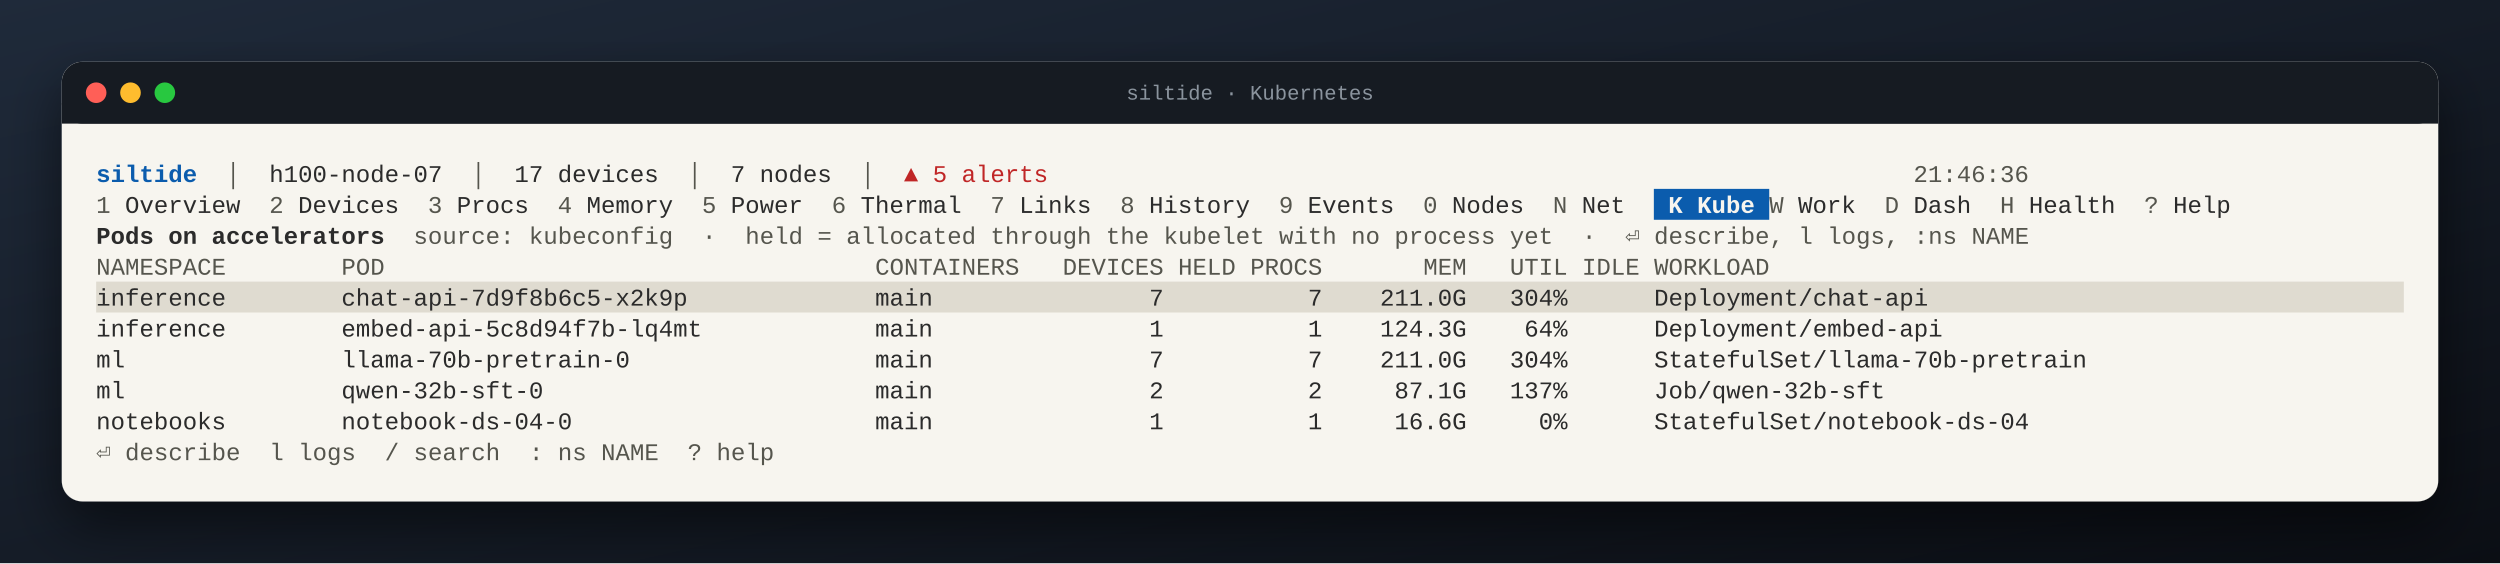
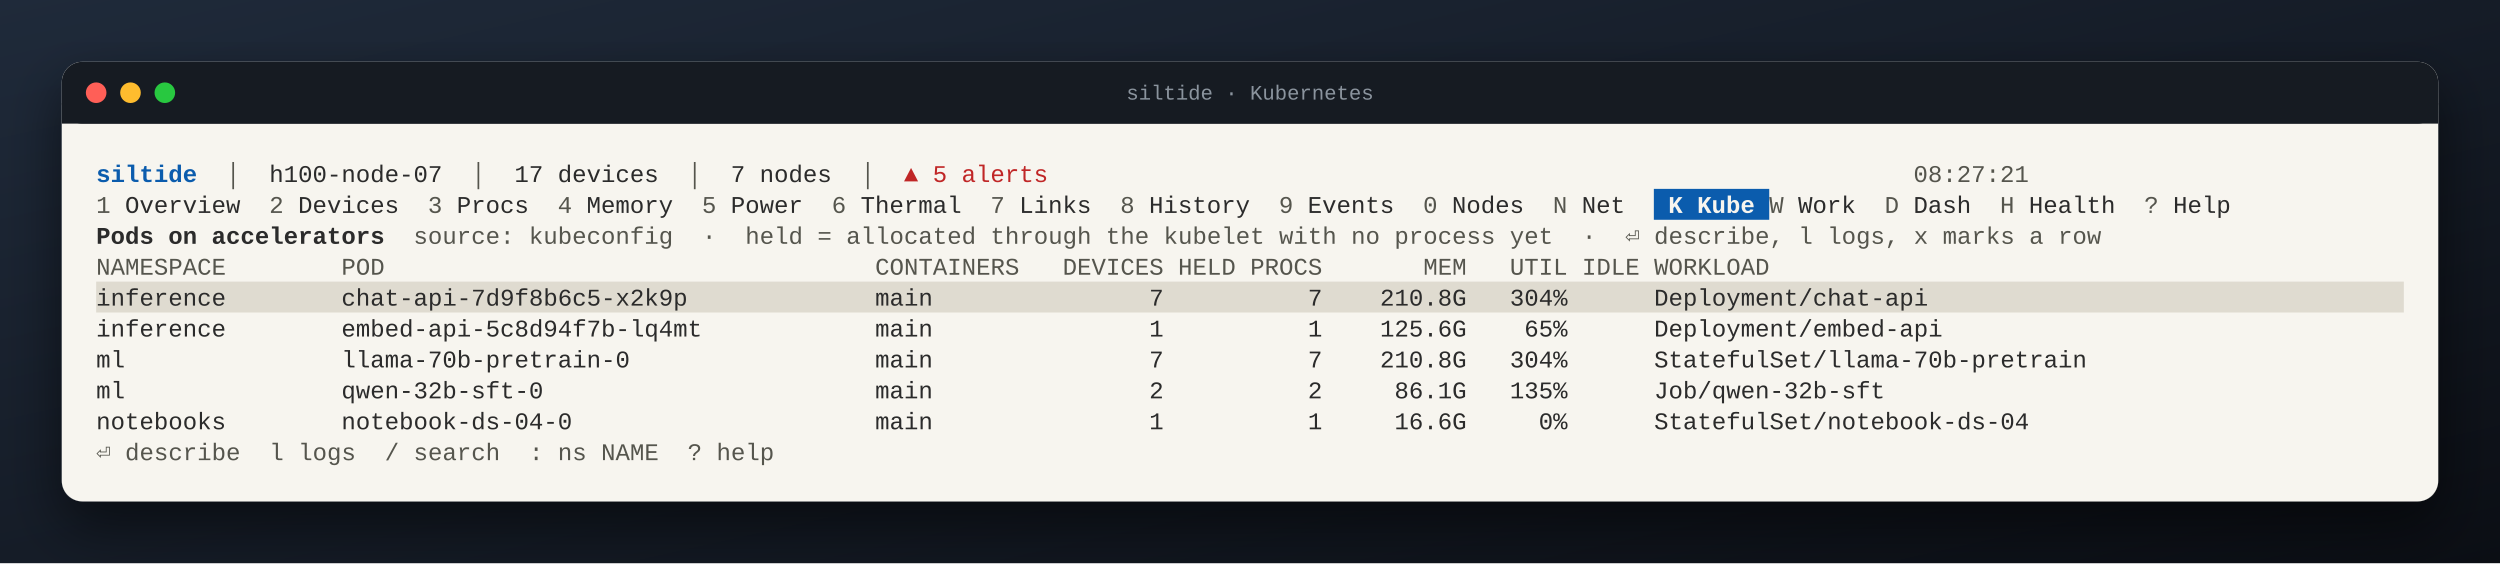
<svg xmlns="http://www.w3.org/2000/svg" width="1456" height="328" viewBox="0 0 1456 328" font-family="JetBrains Mono, SFMono-Regular, Menlo, Consolas, Liberation Mono, monospace" font-size="14">
  <defs>
    <linearGradient id="desk" x1="0" y1="0" x2="1" y2="1">
      <stop offset="0" stop-color="#1f2a3a" />
      <stop offset="1" stop-color="#0b0e14" />
    </linearGradient>
    <filter id="shadow" x="-10%" y="-10%" width="120%" height="130%">
      <feDropShadow dx="0" dy="14" stdDeviation="16" flood-color="#000" flood-opacity="0.55" />
    </filter>
  </defs>
  <rect width="100%" height="100%" fill="url(#desk)" />
  <rect x="36" y="36" width="1384" height="256" rx="12" fill="#f7f5ef" filter="url(#shadow)" />
  <rect x="36" y="36" width="1384" height="36" rx="12" fill="#161b22" />
  <rect x="36" y="60" width="1384" height="12" fill="#161b22" />
  <circle cx="56" cy="54" r="6" fill="#ff5f57" />
  <circle cx="76" cy="54" r="6" fill="#febc2e" />
  <circle cx="96" cy="54" r="6" fill="#28c840" />
  <text x="50%" y="58" text-anchor="middle" fill="#8b949e" font-size="12">siltide · Kubernetes</text>
  <g xml:space="preserve" transform="translate(36 36)">
    <text y="70.0" fill="#2b2b2b" xml:space="preserve" style="white-space:pre">
      <tspan x="20.0" fill="#0b5cad" font-weight="bold">siltide</tspan>
      <tspan x="78.8" fill="#55554d">  │  </tspan>
      <tspan x="120.8">h100-node-07</tspan>
      <tspan x="221.6" fill="#55554d">  │  </tspan>
      <tspan x="263.6">17 devices</tspan>
      <tspan x="347.6" fill="#55554d">  │  </tspan>
      <tspan x="389.6">7 nodes</tspan>
      <tspan x="448.4" fill="#55554d">  │  </tspan>
      <tspan x="490.4" fill="#c02626">▲ 5 alerts</tspan>
-       <tspan x="1078.4" fill="#55554d">21:46:36                         </tspan>
+       <tspan x="1078.4" fill="#55554d">08:27:21                         </tspan>
    </text>
    <rect x="927.2" y="74.0" width="67.2" height="18.0" fill="#0b5cad" />
    <text y="88.0" fill="#2b2b2b" xml:space="preserve" style="white-space:pre">
      <tspan x="20.0" fill="#55554d">1</tspan>
      <tspan x="28.4"> Overview  </tspan>
      <tspan x="120.8" fill="#55554d">2</tspan>
      <tspan x="129.2"> Devices  </tspan>
      <tspan x="213.2" fill="#55554d">3</tspan>
      <tspan x="221.6"> Procs  </tspan>
      <tspan x="288.8" fill="#55554d">4</tspan>
      <tspan x="297.2"> Memory  </tspan>
      <tspan x="372.8" fill="#55554d">5</tspan>
      <tspan x="381.2"> Power  </tspan>
      <tspan x="448.4" fill="#55554d">6</tspan>
      <tspan x="456.8"> Thermal  </tspan>
      <tspan x="540.8" fill="#55554d">7</tspan>
      <tspan x="549.2"> Links  </tspan>
      <tspan x="616.4" fill="#55554d">8</tspan>
      <tspan x="624.8"> History  </tspan>
      <tspan x="708.8" fill="#55554d">9</tspan>
      <tspan x="717.2"> Events  </tspan>
      <tspan x="792.8" fill="#55554d">0</tspan>
      <tspan x="801.2"> Nodes  </tspan>
      <tspan x="868.4" fill="#55554d">N</tspan>
      <tspan x="876.8"> Net  </tspan>
      <tspan x="927.2" fill="#f7f5ef" font-weight="bold"> K Kube </tspan>
      <tspan x="994.4" fill="#55554d">W</tspan>
      <tspan x="1002.8"> Work  </tspan>
      <tspan x="1061.6" fill="#55554d">D</tspan>
      <tspan x="1070.0"> Dash  </tspan>
      <tspan x="1128.8" fill="#55554d">H</tspan>
      <tspan x="1137.2"> Health  </tspan>
      <tspan x="1212.8" fill="#55554d">?</tspan>
      <tspan x="1221.2"> Help  </tspan>
    </text>
    <text y="106.0" fill="#2b2b2b" xml:space="preserve" style="white-space:pre">
      <tspan x="20.0" font-weight="bold">Pods on accelerators</tspan>
-       <tspan x="188.0" fill="#55554d">  source: kubeconfig  ·  held = allocated through the kubelet with no process yet  ·  ⏎ describe, l logs, :ns NAME</tspan>
+       <tspan x="188.0" fill="#55554d">  source: kubeconfig  ·  held = allocated through the kubelet with no process yet  ·  ⏎ describe, l logs, x marks a row</tspan>
    </text>
    <text y="124.0" fill="#2b2b2b" xml:space="preserve" style="white-space:pre">
      <tspan x="20.0" fill="#55554d">NAMESPACE        POD                                  CONTAINERS   DEVICES HELD PROCS       MEM   UTIL IDLE WORKLOAD                      </tspan>
    </text>
    <rect x="20.0" y="128.0" width="1344.0" height="18.0" fill="#dfdbd0" />
    <text y="142.0" fill="#2b2b2b" xml:space="preserve" style="white-space:pre">
-       <tspan x="20.0">inference        chat-api-7d9f8b6c5-x2k9p             main               7          7    211.0G   304%      Deployment/chat-api                                 </tspan>
+       <tspan x="20.0">inference        chat-api-7d9f8b6c5-x2k9p             main               7          7    210.8G   304%      Deployment/chat-api                                 </tspan>
    </text>
    <text y="160.0" fill="#2b2b2b" xml:space="preserve" style="white-space:pre">
-       <tspan x="20.0">inference        embed-api-5c8d94f7b-lq4mt            main               1          1    124.3G    64%      Deployment/embed-api          </tspan>
+       <tspan x="20.0">inference        embed-api-5c8d94f7b-lq4mt            main               1          1    125.6G    65%      Deployment/embed-api          </tspan>
    </text>
    <text y="178.0" fill="#2b2b2b" xml:space="preserve" style="white-space:pre">
-       <tspan x="20.0">ml               llama-70b-pretrain-0                 main               7          7    211.0G   304%      StatefulSet/llama-70b-pretrain</tspan>
+       <tspan x="20.0">ml               llama-70b-pretrain-0                 main               7          7    210.8G   304%      StatefulSet/llama-70b-pretrain</tspan>
    </text>
    <text y="196.0" fill="#2b2b2b" xml:space="preserve" style="white-space:pre">
-       <tspan x="20.0">ml               qwen-32b-sft-0                       main               2          2     87.1G   137%      Job/qwen-32b-sft              </tspan>
+       <tspan x="20.0">ml               qwen-32b-sft-0                       main               2          2     86.1G   135%      Job/qwen-32b-sft              </tspan>
    </text>
    <text y="214.0" fill="#2b2b2b" xml:space="preserve" style="white-space:pre">
      <tspan x="20.0">notebooks        notebook-ds-04-0                     main               1          1     16.6G     0%      StatefulSet/notebook-ds-04    </tspan>
    </text>
    <text y="232.0" fill="#2b2b2b" xml:space="preserve" style="white-space:pre">
      <tspan x="20.0" fill="#55554d">⏎ describe  l logs  / search  : ns NAME  ? help</tspan>
    </text>
  </g>
</svg>
